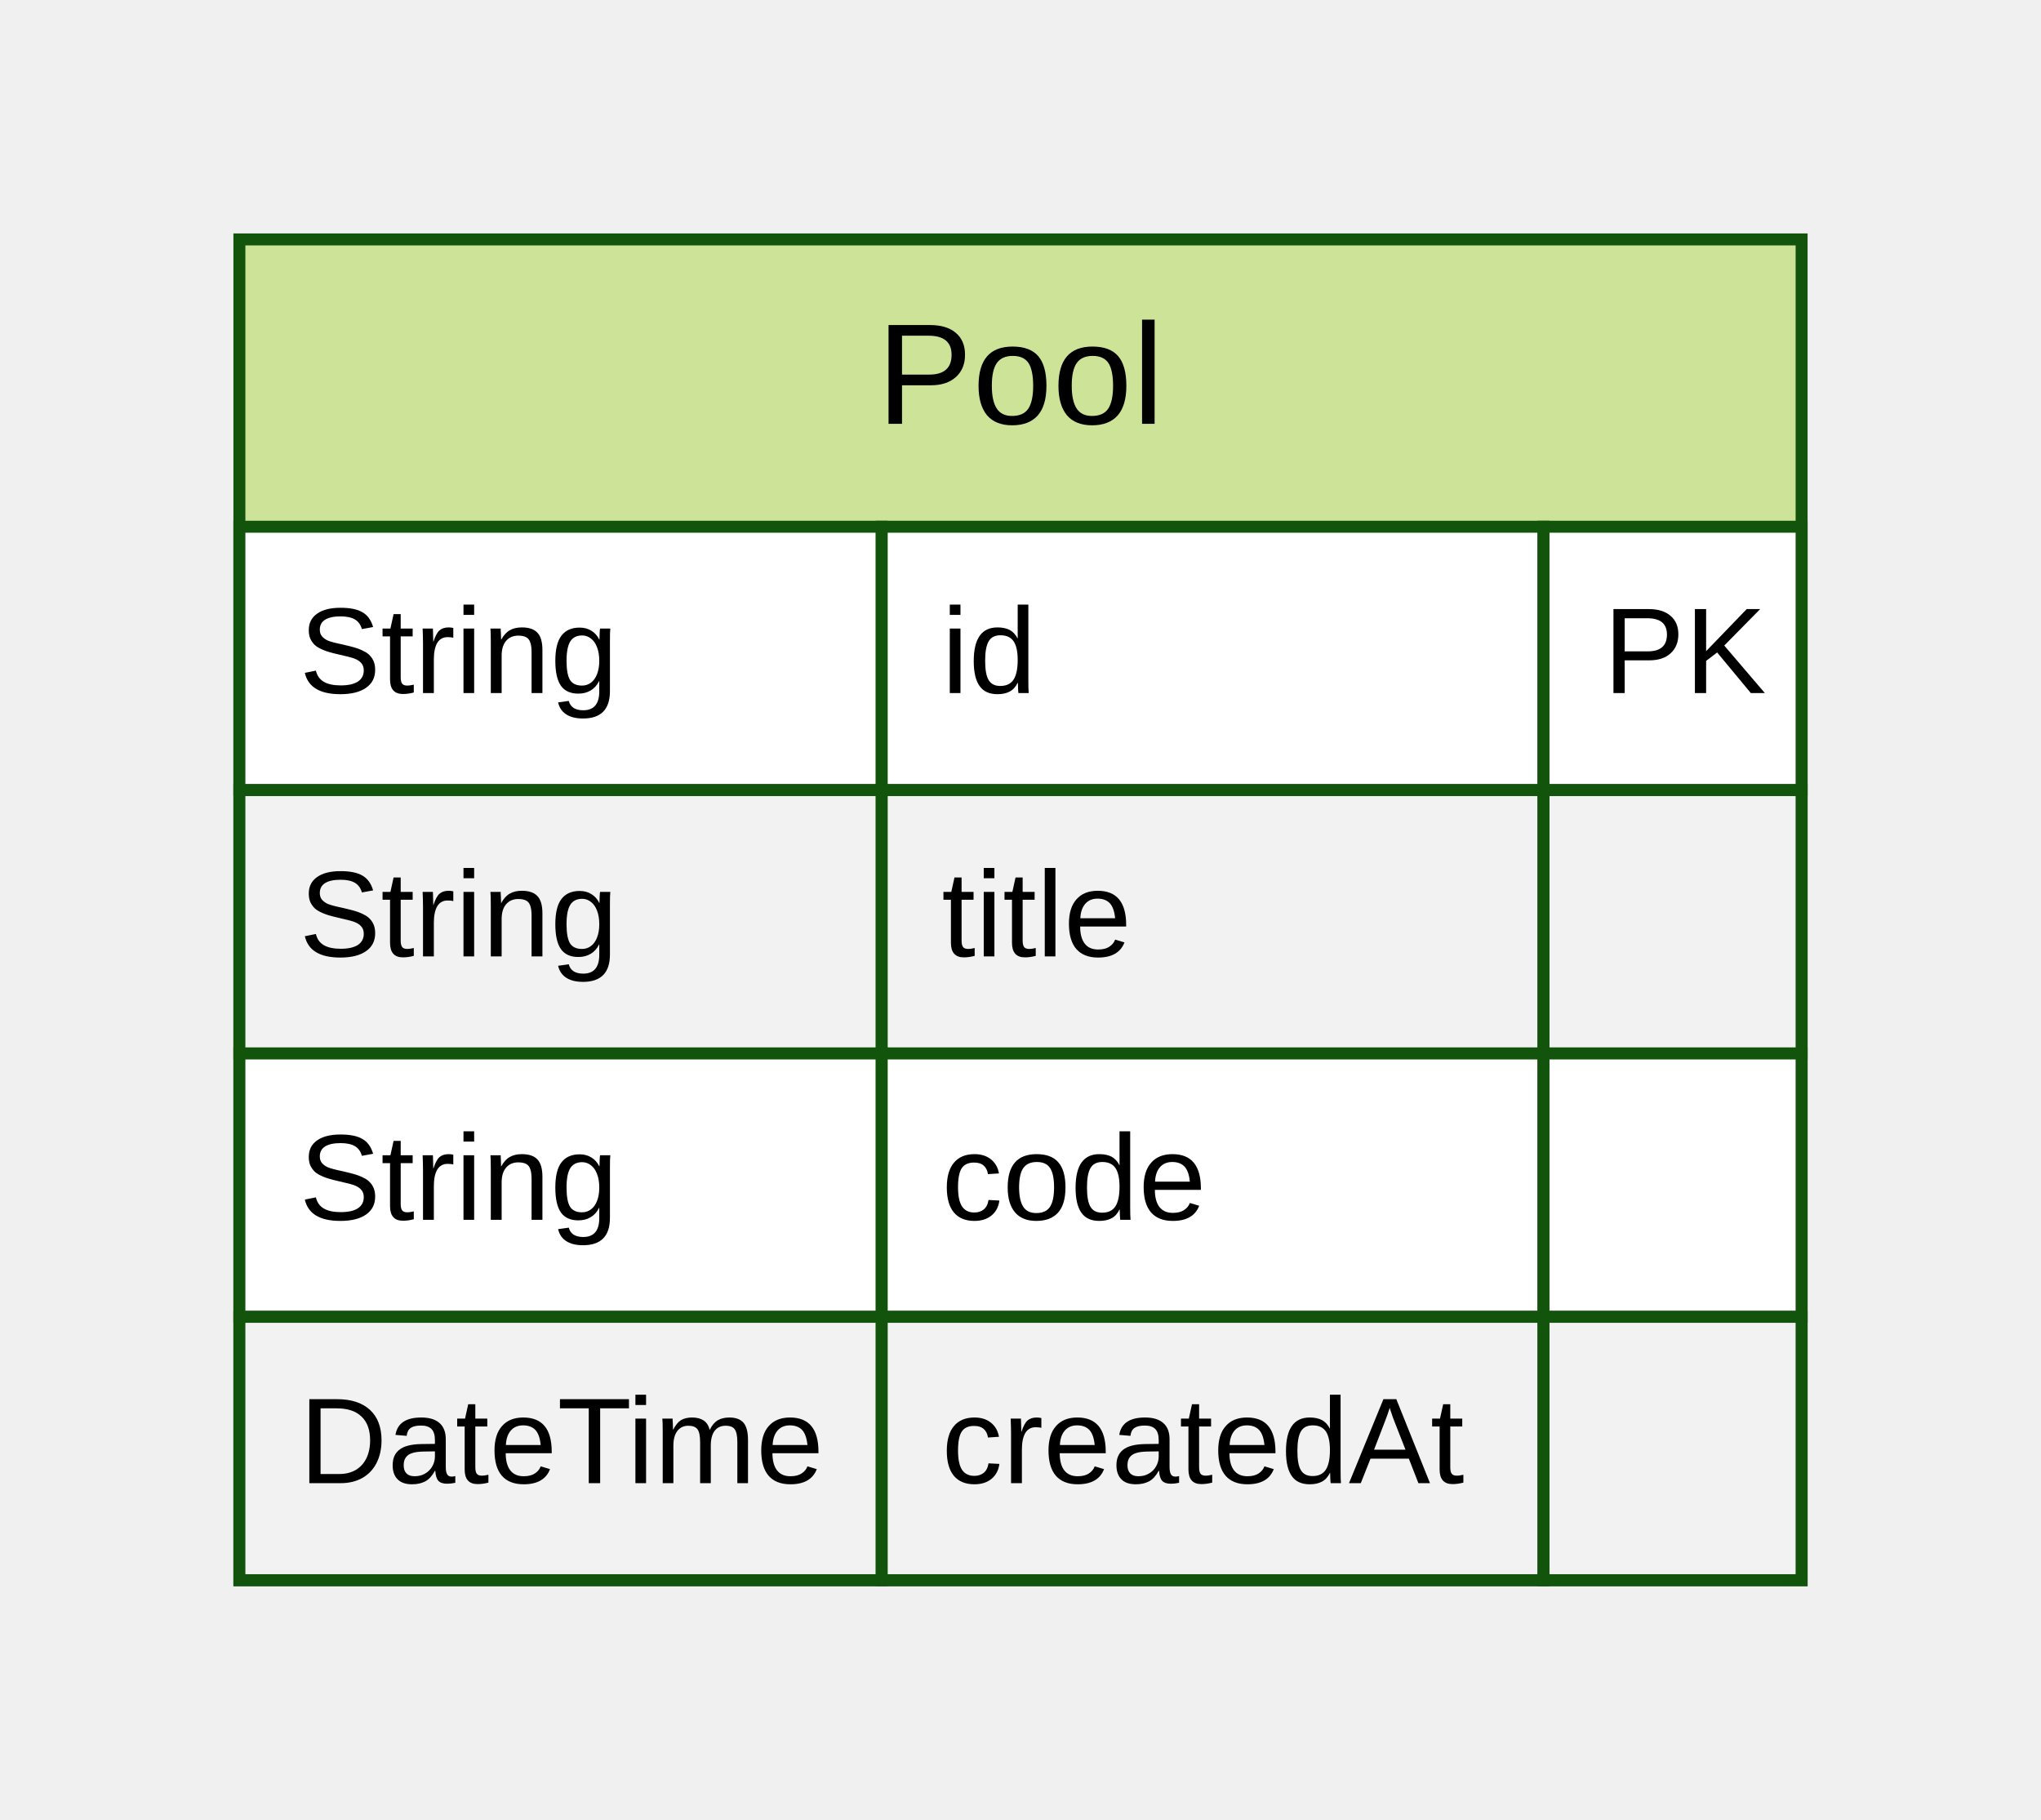
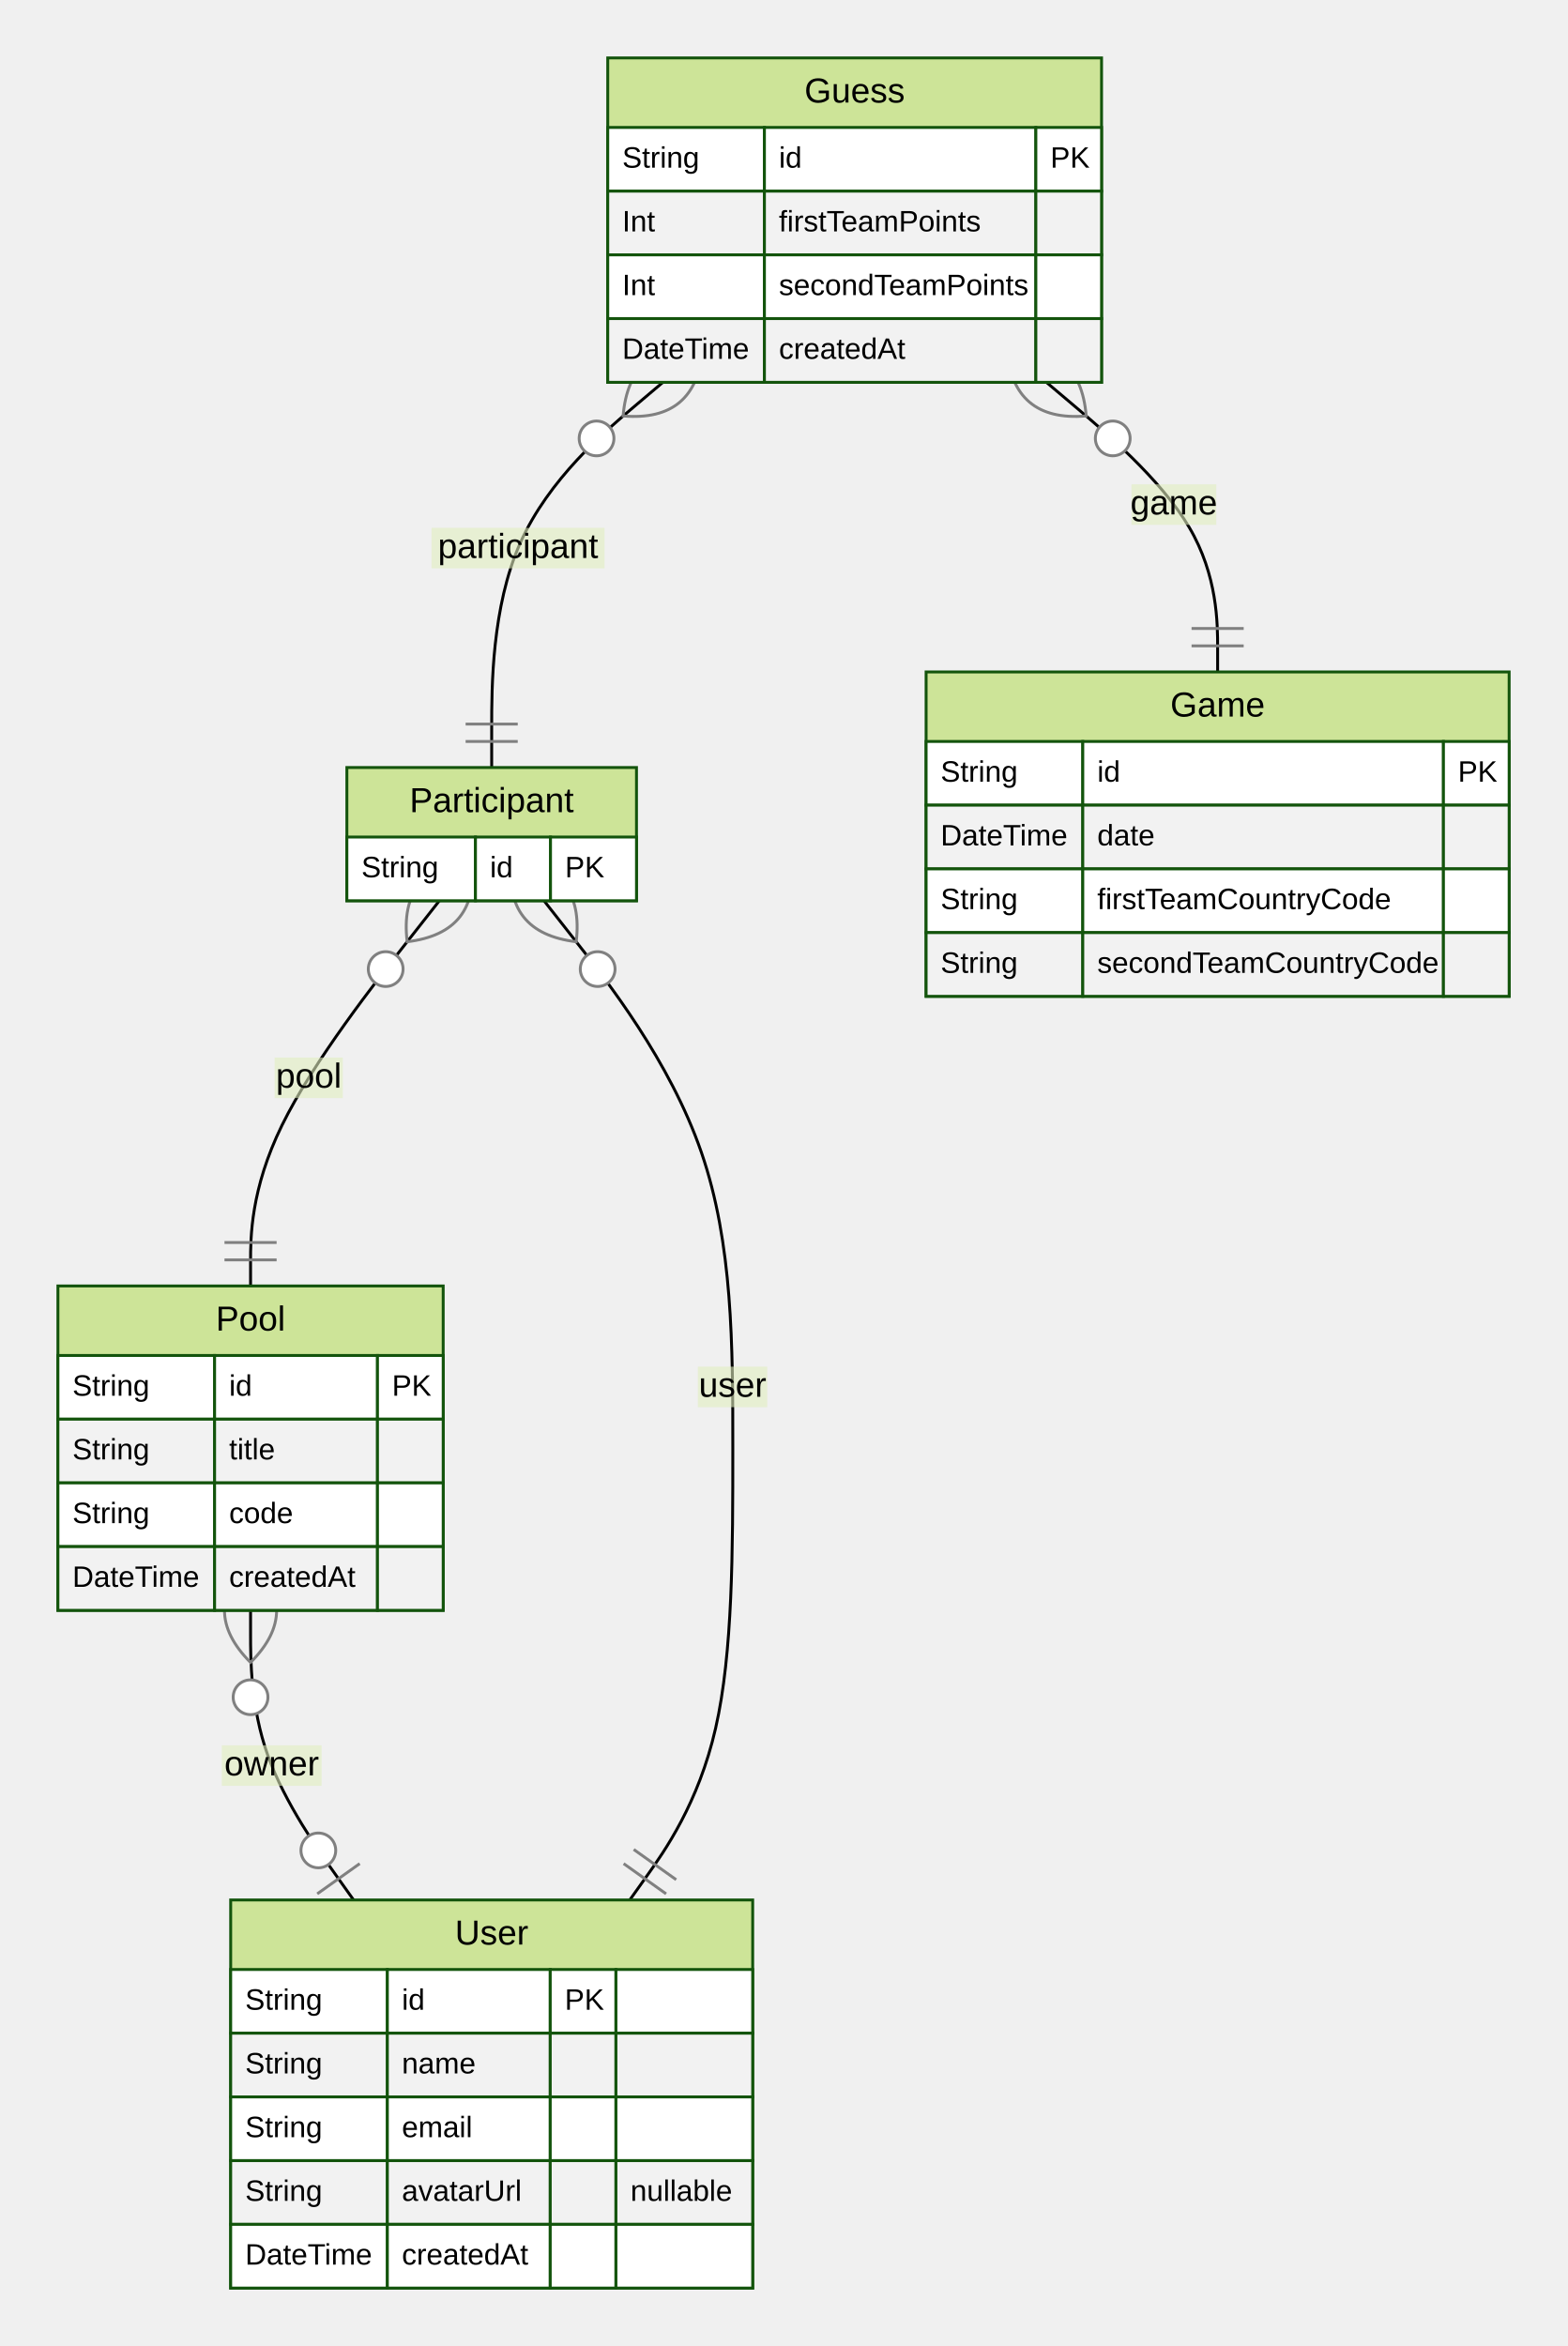
- <svg xmlns="http://www.w3.org/2000/svg" aria-labelledby="chart-title-mermaid-0 chart-desc-mermaid-0" role="img" viewBox="0 0 170.516 152" style="max-width: 170.516px; background-color: white;" width="100%" id="mermaid-0">
+ <svg xmlns="http://www.w3.org/2000/svg" aria-labelledby="chart-title-mermaid-0 chart-desc-mermaid-0" role="img" viewBox="0 0 541.082 810" style="max-width: 541.082px; background-color: white;" width="100%" id="mermaid-0">
  <style>#mermaid-0 {font-family:"trebuchet ms",verdana,arial,sans-serif;font-size:16px;fill:#000000;}#mermaid-0 .error-icon{fill:#552222;}#mermaid-0 .error-text{fill:#552222;stroke:#552222;}#mermaid-0 .edge-thickness-normal{stroke-width:2px;}#mermaid-0 .edge-thickness-thick{stroke-width:3.5px;}#mermaid-0 .edge-pattern-solid{stroke-dasharray:0;}#mermaid-0 .edge-pattern-dashed{stroke-dasharray:3;}#mermaid-0 .edge-pattern-dotted{stroke-dasharray:2;}#mermaid-0 .marker{fill:#000000;stroke:#000000;}#mermaid-0 .marker.cross{stroke:#000000;}#mermaid-0 svg{font-family:"trebuchet ms",verdana,arial,sans-serif;font-size:16px;}#mermaid-0 .entityBox{fill:#cde498;stroke:#13540c;}#mermaid-0 .attributeBoxOdd{fill:#ffffff;stroke:#13540c;}#mermaid-0 .attributeBoxEven{fill:#f2f2f2;stroke:#13540c;}#mermaid-0 .relationshipLabelBox{fill:hsl(78.158, 58.462%, 84.51%);opacity:0.7;background-color:hsl(78.158, 58.462%, 84.51%);}#mermaid-0 .relationshipLabelBox rect{opacity:0.5;}#mermaid-0 .relationshipLine{stroke:#000000;}#mermaid-0 :root{--mermaid-font-family:"trebuchet ms",verdana,arial,sans-serif;}</style>
  <g />
  <defs>
    <marker orient="auto" markerHeight="18" markerWidth="18" refY="9" refX="0" id="ONLY_ONE_START">
      <path d="M9,0 L9,18 M15,0 L15,18" fill="none" stroke="gray" />
    </marker>
  </defs>
  <defs>
    <marker orient="auto" markerHeight="18" markerWidth="18" refY="9" refX="18" id="ONLY_ONE_END">
      <path d="M3,0 L3,18 M9,0 L9,18" fill="none" stroke="gray" />
    </marker>
  </defs>
  <defs>
    <marker orient="auto" markerHeight="18" markerWidth="30" refY="9" refX="0" id="ZERO_OR_ONE_START">
      <circle r="6" cy="9" cx="21" fill="white" stroke="gray" />
      <path d="M9,0 L9,18" fill="none" stroke="gray" />
    </marker>
  </defs>
  <defs>
    <marker orient="auto" markerHeight="18" markerWidth="30" refY="9" refX="30" id="ZERO_OR_ONE_END">
      <circle r="6" cy="9" cx="9" fill="white" stroke="gray" />
      <path d="M21,0 L21,18" fill="none" stroke="gray" />
    </marker>
  </defs>
  <defs>
    <marker orient="auto" markerHeight="36" markerWidth="45" refY="18" refX="18" id="ONE_OR_MORE_START">
      <path d="M0,18 Q 18,0 36,18 Q 18,36 0,18 M42,9 L42,27" fill="none" stroke="gray" />
    </marker>
  </defs>
  <defs>
    <marker orient="auto" markerHeight="36" markerWidth="45" refY="18" refX="27" id="ONE_OR_MORE_END">
      <path d="M3,9 L3,27 M9,18 Q27,0 45,18 Q27,36 9,18" fill="none" stroke="gray" />
    </marker>
  </defs>
  <defs>
    <marker orient="auto" markerHeight="36" markerWidth="57" refY="18" refX="18" id="ZERO_OR_MORE_START">
      <circle r="6" cy="18" cx="48" fill="white" stroke="gray" />
      <path d="M0,18 Q18,0 36,18 Q18,36 0,18" fill="none" stroke="gray" />
    </marker>
  </defs>
  <defs>
    <marker orient="auto" markerHeight="36" markerWidth="57" refY="18" refX="39" id="ZERO_OR_MORE_END">
      <circle r="6" cy="18" cx="9" fill="white" stroke="gray" />
      <path d="M21,18 Q39,0 57,18 Q39,36 21,18" fill="none" stroke="gray" />
    </marker>
  </defs>
-   <g transform="translate(20,20 )" id="Pool">
-     <rect height="112" width="130.516" y="0" x="0" stroke="gray" fill-opacity="100%" fill="honeydew" class="er entityBox" />
-     <text transform="translate(65.25781,12)" style="font-family: &quot;trebuchet ms&quot;, verdana, arial, sans-serif;; font-size: 12px" text-anchor="middle" dominant-baseline="middle" y="0" x="0" id="entity-Pool" class="er entityLabel">Pool</text>
-     <rect height="22" width="53.664" y="24" x="0" stroke="gray" fill-opacity="100%" fill="honeydew" class="er attributeBoxOdd" />
+   <path marker-start="url(#ZERO_OR_MORE_START)" marker-end="url(#ZERO_OR_ONE_END)" fill="none" stroke="gray" d="M86.513,556L86.513,564.333C86.513,572.667,86.513,589.333,92.443,606C98.373,622.667,110.233,639.333,116.163,647.667L122.093,656" class="er relationshipLine" />
+   <path marker-start="url(#ZERO_OR_MORE_START)" marker-end="url(#ONLY_ONE_END)" fill="none" stroke="gray" d="M187.835,311L198.7,324.833C209.565,338.667,231.296,366.333,242.161,397.833C253.026,429.333,253.026,464.667,253.026,500C253.026,535.333,253.026,570.667,247.096,596.667C241.167,622.667,229.307,639.333,223.377,647.667L217.447,656" class="er relationshipLine" />
+   <path marker-start="url(#ZERO_OR_MORE_START)" marker-end="url(#ONLY_ONE_END)" fill="none" stroke="gray" d="M151.705,311L140.839,324.833C129.974,338.667,108.244,366.333,97.378,388.5C86.513,410.667,86.513,427.333,86.513,435.667L86.513,444" class="er relationshipLine" />
+   <path marker-start="url(#ZERO_OR_MORE_START)" marker-end="url(#ONLY_ONE_END)" fill="none" stroke="gray" d="M361.309,132L371.162,140.333C381.015,148.667,400.72,165.333,410.573,182C420.426,198.667,420.426,215.333,420.426,223.667L420.426,232" class="er relationshipLine" />
+   <path marker-start="url(#ZERO_OR_MORE_START)" marker-end="url(#ONLY_ONE_END)" fill="none" stroke="gray" d="M228.887,132L219.034,140.333C209.181,148.667,189.476,165.333,179.623,187.5C169.77,209.667,169.77,237.333,169.77,251.167L169.77,265" class="er relationshipLine" />
+   <g transform="translate(20,444 )" id="Pool">
+     <rect height="112" width="133.026" y="0" x="0" stroke="gray" fill-opacity="100%" fill="honeydew" class="er entityBox" />
+     <text transform="translate(66.51321,12)" style="font-family: &quot;trebuchet ms&quot;, verdana, arial, sans-serif;; font-size: 12px" text-anchor="middle" dominant-baseline="middle" y="0" x="0" id="entity-Pool" class="er entityLabel">Pool</text>
+     <rect height="22" width="54.096" y="24" x="0" stroke="gray" fill-opacity="100%" fill="honeydew" class="er attributeBoxOdd" />
    <text transform="translate(5,35)" style="font-family: &quot;trebuchet ms&quot;, verdana, arial, sans-serif;; font-size: 10.2px" text-anchor="left" dominant-baseline="middle" y="0" x="0" id="entity-Pool-attr-1-type" class="er entityLabel">String</text>
-     <rect height="22" width="55.289" y="24" x="53.664" stroke="gray" fill-opacity="100%" fill="honeydew" class="er attributeBoxOdd" />
-     <text transform="translate(58.66406,35)" style="font-family: &quot;trebuchet ms&quot;, verdana, arial, sans-serif;; font-size: 10.2px" text-anchor="left" dominant-baseline="middle" y="0" x="0" id="entity-Pool-attr-1-name" class="er entityLabel">id</text>
-     <rect height="22" width="21.562" y="24" x="108.953" stroke="gray" fill-opacity="100%" fill="honeydew" class="er attributeBoxOdd" />
-     <text transform="translate(113.9531,35)" style="font-family: &quot;trebuchet ms&quot;, verdana, arial, sans-serif;; font-size: 10.2px" text-anchor="left" dominant-baseline="middle" y="0" x="0" id="entity-Pool-attr-1-key" class="er entityLabel">PK</text>
-     <rect height="22" width="53.664" y="46" x="0" stroke="gray" fill-opacity="100%" fill="honeydew" class="er attributeBoxEven" />
+     <rect height="22" width="56.243" y="24" x="54.096" stroke="gray" fill-opacity="100%" fill="honeydew" class="er attributeBoxOdd" />
+     <text transform="translate(59.09555,35)" style="font-family: &quot;trebuchet ms&quot;, verdana, arial, sans-serif;; font-size: 10.2px" text-anchor="left" dominant-baseline="middle" y="0" x="0" id="entity-Pool-attr-1-name" class="er entityLabel">id</text>
+     <rect height="22" width="22.688" y="24" x="110.339" stroke="gray" fill-opacity="100%" fill="honeydew" class="er attributeBoxOdd" />
+     <text transform="translate(115.3387,35)" style="font-family: &quot;trebuchet ms&quot;, verdana, arial, sans-serif;; font-size: 10.2px" text-anchor="left" dominant-baseline="middle" y="0" x="0" id="entity-Pool-attr-1-key" class="er entityLabel">PK</text>
+     <rect height="22" width="54.096" y="46" x="0" stroke="gray" fill-opacity="100%" fill="honeydew" class="er attributeBoxEven" />
    <text transform="translate(5,57)" style="font-family: &quot;trebuchet ms&quot;, verdana, arial, sans-serif;; font-size: 10.2px" text-anchor="left" dominant-baseline="middle" y="0" x="0" id="entity-Pool-attr-2-type" class="er entityLabel">String</text>
-     <rect height="22" width="55.289" y="46" x="53.664" stroke="gray" fill-opacity="100%" fill="honeydew" class="er attributeBoxEven" />
-     <text transform="translate(58.66406,57)" style="font-family: &quot;trebuchet ms&quot;, verdana, arial, sans-serif;; font-size: 10.2px" text-anchor="left" dominant-baseline="middle" y="0" x="0" id="entity-Pool-attr-2-name" class="er entityLabel">title</text>
-     <rect height="22" width="21.562" y="46" x="108.953" stroke="gray" fill-opacity="100%" fill="honeydew" class="er attributeBoxEven" />
-     <text transform="translate(113.9531,57)" style="font-family: &quot;trebuchet ms&quot;, verdana, arial, sans-serif;; font-size: 10.2px" text-anchor="left" dominant-baseline="middle" y="0" x="0" id="entity-Pool-attr-2-key" class="er entityLabel" />
-     <rect height="22" width="53.664" y="68" x="0" stroke="gray" fill-opacity="100%" fill="honeydew" class="er attributeBoxOdd" />
+     <rect height="22" width="56.243" y="46" x="54.096" stroke="gray" fill-opacity="100%" fill="honeydew" class="er attributeBoxEven" />
+     <text transform="translate(59.09555,57)" style="font-family: &quot;trebuchet ms&quot;, verdana, arial, sans-serif;; font-size: 10.2px" text-anchor="left" dominant-baseline="middle" y="0" x="0" id="entity-Pool-attr-2-name" class="er entityLabel">title</text>
+     <rect height="22" width="22.688" y="46" x="110.339" stroke="gray" fill-opacity="100%" fill="honeydew" class="er attributeBoxEven" />
+     <text transform="translate(115.3387,57)" style="font-family: &quot;trebuchet ms&quot;, verdana, arial, sans-serif;; font-size: 10.2px" text-anchor="left" dominant-baseline="middle" y="0" x="0" id="entity-Pool-attr-2-key" class="er entityLabel" />
+     <rect height="22" width="54.096" y="68" x="0" stroke="gray" fill-opacity="100%" fill="honeydew" class="er attributeBoxOdd" />
    <text transform="translate(5,79)" style="font-family: &quot;trebuchet ms&quot;, verdana, arial, sans-serif;; font-size: 10.2px" text-anchor="left" dominant-baseline="middle" y="0" x="0" id="entity-Pool-attr-3-type" class="er entityLabel">String</text>
-     <rect height="22" width="55.289" y="68" x="53.664" stroke="gray" fill-opacity="100%" fill="honeydew" class="er attributeBoxOdd" />
-     <text transform="translate(58.66406,79)" style="font-family: &quot;trebuchet ms&quot;, verdana, arial, sans-serif;; font-size: 10.2px" text-anchor="left" dominant-baseline="middle" y="0" x="0" id="entity-Pool-attr-3-name" class="er entityLabel">code</text>
-     <rect height="22" width="21.562" y="68" x="108.953" stroke="gray" fill-opacity="100%" fill="honeydew" class="er attributeBoxOdd" />
-     <text transform="translate(113.9531,79)" style="font-family: &quot;trebuchet ms&quot;, verdana, arial, sans-serif;; font-size: 10.2px" text-anchor="left" dominant-baseline="middle" y="0" x="0" id="entity-Pool-attr-3-key" class="er entityLabel" />
-     <rect height="22" width="53.664" y="90" x="0" stroke="gray" fill-opacity="100%" fill="honeydew" class="er attributeBoxEven" />
+     <rect height="22" width="56.243" y="68" x="54.096" stroke="gray" fill-opacity="100%" fill="honeydew" class="er attributeBoxOdd" />
+     <text transform="translate(59.09555,79)" style="font-family: &quot;trebuchet ms&quot;, verdana, arial, sans-serif;; font-size: 10.2px" text-anchor="left" dominant-baseline="middle" y="0" x="0" id="entity-Pool-attr-3-name" class="er entityLabel">code</text>
+     <rect height="22" width="22.688" y="68" x="110.339" stroke="gray" fill-opacity="100%" fill="honeydew" class="er attributeBoxOdd" />
+     <text transform="translate(115.3387,79)" style="font-family: &quot;trebuchet ms&quot;, verdana, arial, sans-serif;; font-size: 10.2px" text-anchor="left" dominant-baseline="middle" y="0" x="0" id="entity-Pool-attr-3-key" class="er entityLabel" />
+     <rect height="22" width="54.096" y="90" x="0" stroke="gray" fill-opacity="100%" fill="honeydew" class="er attributeBoxEven" />
    <text transform="translate(5,101)" style="font-family: &quot;trebuchet ms&quot;, verdana, arial, sans-serif;; font-size: 10.2px" text-anchor="left" dominant-baseline="middle" y="0" x="0" id="entity-Pool-attr-4-type" class="er entityLabel">DateTime</text>
-     <rect height="22" width="55.289" y="90" x="53.664" stroke="gray" fill-opacity="100%" fill="honeydew" class="er attributeBoxEven" />
-     <text transform="translate(58.66406,101)" style="font-family: &quot;trebuchet ms&quot;, verdana, arial, sans-serif;; font-size: 10.2px" text-anchor="left" dominant-baseline="middle" y="0" x="0" id="entity-Pool-attr-4-name" class="er entityLabel">createdAt</text>
-     <rect height="22" width="21.562" y="90" x="108.953" stroke="gray" fill-opacity="100%" fill="honeydew" class="er attributeBoxEven" />
-     <text transform="translate(113.9531,101)" style="font-family: &quot;trebuchet ms&quot;, verdana, arial, sans-serif;; font-size: 10.2px" text-anchor="left" dominant-baseline="middle" y="0" x="0" id="entity-Pool-attr-4-key" class="er entityLabel" />
-   </g>
+     <rect height="22" width="56.243" y="90" x="54.096" stroke="gray" fill-opacity="100%" fill="honeydew" class="er attributeBoxEven" />
+     <text transform="translate(59.09555,101)" style="font-family: &quot;trebuchet ms&quot;, verdana, arial, sans-serif;; font-size: 10.2px" text-anchor="left" dominant-baseline="middle" y="0" x="0" id="entity-Pool-attr-4-name" class="er entityLabel">createdAt</text>
+     <rect height="22" width="22.688" y="90" x="110.339" stroke="gray" fill-opacity="100%" fill="honeydew" class="er attributeBoxEven" />
+     <text transform="translate(115.3387,101)" style="font-family: &quot;trebuchet ms&quot;, verdana, arial, sans-serif;; font-size: 10.2px" text-anchor="left" dominant-baseline="middle" y="0" x="0" id="entity-Pool-attr-4-key" class="er entityLabel" />
+   </g>
+   <g transform="translate(119.7698,265 )" id="Participant">
+     <rect height="46" width="100" y="0" x="0" stroke="gray" fill-opacity="100%" fill="honeydew" class="er entityBox" />
+     <text transform="translate(50,12)" style="font-family: &quot;trebuchet ms&quot;, verdana, arial, sans-serif;; font-size: 12px" text-anchor="middle" dominant-baseline="middle" y="0" x="0" id="entity-Participant" class="er entityLabel">Participant</text>
+     <rect height="22" width="44.399" y="24" x="0" stroke="gray" fill-opacity="100%" fill="honeydew" class="er attributeBoxOdd" />
+     <text transform="translate(5,35)" style="font-family: &quot;trebuchet ms&quot;, verdana, arial, sans-serif;; font-size: 10.2px" text-anchor="left" dominant-baseline="middle" y="0" x="0" id="entity-Participant-attr-1-type" class="er entityLabel">String</text>
+     <rect height="22" width="25.911" y="24" x="44.399" stroke="gray" fill-opacity="100%" fill="honeydew" class="er attributeBoxOdd" />
+     <text transform="translate(49.39862,35)" style="font-family: &quot;trebuchet ms&quot;, verdana, arial, sans-serif;; font-size: 10.2px" text-anchor="left" dominant-baseline="middle" y="0" x="0" id="entity-Participant-attr-1-name" class="er entityLabel">id</text>
+     <rect height="22" width="29.69" y="24" x="70.31" stroke="gray" fill-opacity="100%" fill="honeydew" class="er attributeBoxOdd" />
+     <text transform="translate(75.30976,35)" style="font-family: &quot;trebuchet ms&quot;, verdana, arial, sans-serif;; font-size: 10.2px" text-anchor="left" dominant-baseline="middle" y="0" x="0" id="entity-Participant-attr-1-key" class="er entityLabel">PK</text>
+   </g>
+   <g transform="translate(79.65034,656 )" id="User">
+     <rect height="134" width="180.239" y="0" x="0" stroke="gray" fill-opacity="100%" fill="honeydew" class="er entityBox" />
+     <text transform="translate(90.11948,12)" style="font-family: &quot;trebuchet ms&quot;, verdana, arial, sans-serif;; font-size: 12px" text-anchor="middle" dominant-baseline="middle" y="0" x="0" id="entity-User" class="er entityLabel">User</text>
+     <rect height="22" width="54.096" y="24" x="0" stroke="gray" fill-opacity="100%" fill="honeydew" class="er attributeBoxOdd" />
+     <text transform="translate(5,35)" style="font-family: &quot;trebuchet ms&quot;, verdana, arial, sans-serif;; font-size: 10.2px" text-anchor="left" dominant-baseline="middle" y="0" x="0" id="entity-User-attr-1-type" class="er entityLabel">String</text>
+     <rect height="22" width="56.243" y="24" x="54.096" stroke="gray" fill-opacity="100%" fill="honeydew" class="er attributeBoxOdd" />
+     <text transform="translate(59.09555,35)" style="font-family: &quot;trebuchet ms&quot;, verdana, arial, sans-serif;; font-size: 10.2px" text-anchor="left" dominant-baseline="middle" y="0" x="0" id="entity-User-attr-1-name" class="er entityLabel">id</text>
+     <rect height="22" width="22.688" y="24" x="110.339" stroke="gray" fill-opacity="100%" fill="honeydew" class="er attributeBoxOdd" />
+     <text transform="translate(115.3387,35)" style="font-family: &quot;trebuchet ms&quot;, verdana, arial, sans-serif;; font-size: 10.2px" text-anchor="left" dominant-baseline="middle" y="0" x="0" id="entity-User-attr-1-key" class="er entityLabel">PK</text>
+     <rect height="22" width="47.213" y="24" x="133.026" stroke="gray" fill-opacity="100%" fill="honeydew" class="er attributeBoxOdd" />
+     <text transform="translate(138.0264,35)" style="font-family: &quot;trebuchet ms&quot;, verdana, arial, sans-serif;; font-size: 10.2px" text-anchor="left" dominant-baseline="middle" y="0" x="0" id="entity-User-attr-1-comment" class="er entityLabel" />
+     <rect height="22" width="54.096" y="46" x="0" stroke="gray" fill-opacity="100%" fill="honeydew" class="er attributeBoxEven" />
+     <text transform="translate(5,57)" style="font-family: &quot;trebuchet ms&quot;, verdana, arial, sans-serif;; font-size: 10.2px" text-anchor="left" dominant-baseline="middle" y="0" x="0" id="entity-User-attr-2-type" class="er entityLabel">String</text>
+     <rect height="22" width="56.243" y="46" x="54.096" stroke="gray" fill-opacity="100%" fill="honeydew" class="er attributeBoxEven" />
+     <text transform="translate(59.09555,57)" style="font-family: &quot;trebuchet ms&quot;, verdana, arial, sans-serif;; font-size: 10.2px" text-anchor="left" dominant-baseline="middle" y="0" x="0" id="entity-User-attr-2-name" class="er entityLabel">name</text>
+     <rect height="22" width="22.688" y="46" x="110.339" stroke="gray" fill-opacity="100%" fill="honeydew" class="er attributeBoxEven" />
+     <text transform="translate(115.3387,57)" style="font-family: &quot;trebuchet ms&quot;, verdana, arial, sans-serif;; font-size: 10.2px" text-anchor="left" dominant-baseline="middle" y="0" x="0" id="entity-User-attr-2-key" class="er entityLabel" />
+     <rect height="22" width="47.213" y="46" x="133.026" stroke="gray" fill-opacity="100%" fill="honeydew" class="er attributeBoxEven" />
+     <text transform="translate(138.0264,57)" style="font-family: &quot;trebuchet ms&quot;, verdana, arial, sans-serif;; font-size: 10.2px" text-anchor="left" dominant-baseline="middle" y="0" x="0" id="entity-User-attr-2-comment" class="er entityLabel" />
+     <rect height="22" width="54.096" y="68" x="0" stroke="gray" fill-opacity="100%" fill="honeydew" class="er attributeBoxOdd" />
+     <text transform="translate(5,79)" style="font-family: &quot;trebuchet ms&quot;, verdana, arial, sans-serif;; font-size: 10.2px" text-anchor="left" dominant-baseline="middle" y="0" x="0" id="entity-User-attr-3-type" class="er entityLabel">String</text>
+     <rect height="22" width="56.243" y="68" x="54.096" stroke="gray" fill-opacity="100%" fill="honeydew" class="er attributeBoxOdd" />
+     <text transform="translate(59.09555,79)" style="font-family: &quot;trebuchet ms&quot;, verdana, arial, sans-serif;; font-size: 10.2px" text-anchor="left" dominant-baseline="middle" y="0" x="0" id="entity-User-attr-3-name" class="er entityLabel">email</text>
+     <rect height="22" width="22.688" y="68" x="110.339" stroke="gray" fill-opacity="100%" fill="honeydew" class="er attributeBoxOdd" />
+     <text transform="translate(115.3387,79)" style="font-family: &quot;trebuchet ms&quot;, verdana, arial, sans-serif;; font-size: 10.2px" text-anchor="left" dominant-baseline="middle" y="0" x="0" id="entity-User-attr-3-key" class="er entityLabel" />
+     <rect height="22" width="47.213" y="68" x="133.026" stroke="gray" fill-opacity="100%" fill="honeydew" class="er attributeBoxOdd" />
+     <text transform="translate(138.0264,79)" style="font-family: &quot;trebuchet ms&quot;, verdana, arial, sans-serif;; font-size: 10.2px" text-anchor="left" dominant-baseline="middle" y="0" x="0" id="entity-User-attr-3-comment" class="er entityLabel" />
+     <rect height="22" width="54.096" y="90" x="0" stroke="gray" fill-opacity="100%" fill="honeydew" class="er attributeBoxEven" />
+     <text transform="translate(5,101)" style="font-family: &quot;trebuchet ms&quot;, verdana, arial, sans-serif;; font-size: 10.2px" text-anchor="left" dominant-baseline="middle" y="0" x="0" id="entity-User-attr-4-type" class="er entityLabel">String</text>
+     <rect height="22" width="56.243" y="90" x="54.096" stroke="gray" fill-opacity="100%" fill="honeydew" class="er attributeBoxEven" />
+     <text transform="translate(59.09555,101)" style="font-family: &quot;trebuchet ms&quot;, verdana, arial, sans-serif;; font-size: 10.2px" text-anchor="left" dominant-baseline="middle" y="0" x="0" id="entity-User-attr-4-name" class="er entityLabel">avatarUrl</text>
+     <rect height="22" width="22.688" y="90" x="110.339" stroke="gray" fill-opacity="100%" fill="honeydew" class="er attributeBoxEven" />
+     <text transform="translate(115.3387,101)" style="font-family: &quot;trebuchet ms&quot;, verdana, arial, sans-serif;; font-size: 10.2px" text-anchor="left" dominant-baseline="middle" y="0" x="0" id="entity-User-attr-4-key" class="er entityLabel" />
+     <rect height="22" width="47.213" y="90" x="133.026" stroke="gray" fill-opacity="100%" fill="honeydew" class="er attributeBoxEven" />
+     <text transform="translate(138.0264,101)" style="font-family: &quot;trebuchet ms&quot;, verdana, arial, sans-serif;; font-size: 10.2px" text-anchor="left" dominant-baseline="middle" y="0" x="0" id="entity-User-attr-4-comment" class="er entityLabel">nullable</text>
+     <rect height="22" width="54.096" y="112" x="0" stroke="gray" fill-opacity="100%" fill="honeydew" class="er attributeBoxOdd" />
+     <text transform="translate(5,123)" style="font-family: &quot;trebuchet ms&quot;, verdana, arial, sans-serif;; font-size: 10.2px" text-anchor="left" dominant-baseline="middle" y="0" x="0" id="entity-User-attr-5-type" class="er entityLabel">DateTime</text>
+     <rect height="22" width="56.243" y="112" x="54.096" stroke="gray" fill-opacity="100%" fill="honeydew" class="er attributeBoxOdd" />
+     <text transform="translate(59.09555,123)" style="font-family: &quot;trebuchet ms&quot;, verdana, arial, sans-serif;; font-size: 10.2px" text-anchor="left" dominant-baseline="middle" y="0" x="0" id="entity-User-attr-5-name" class="er entityLabel">createdAt</text>
+     <rect height="22" width="22.688" y="112" x="110.339" stroke="gray" fill-opacity="100%" fill="honeydew" class="er attributeBoxOdd" />
+     <text transform="translate(115.3387,123)" style="font-family: &quot;trebuchet ms&quot;, verdana, arial, sans-serif;; font-size: 10.2px" text-anchor="left" dominant-baseline="middle" y="0" x="0" id="entity-User-attr-5-key" class="er entityLabel" />
+     <rect height="22" width="47.213" y="112" x="133.026" stroke="gray" fill-opacity="100%" fill="honeydew" class="er attributeBoxOdd" />
+     <text transform="translate(138.0264,123)" style="font-family: &quot;trebuchet ms&quot;, verdana, arial, sans-serif;; font-size: 10.2px" text-anchor="left" dominant-baseline="middle" y="0" x="0" id="entity-User-attr-5-comment" class="er entityLabel" />
+   </g>
+   <g transform="translate(319.7698,232 )" id="Game">
+     <rect height="112" width="201.312" y="0" x="0" stroke="gray" fill-opacity="100%" fill="honeydew" class="er entityBox" />
+     <text transform="translate(100.6562,12)" style="font-family: &quot;trebuchet ms&quot;, verdana, arial, sans-serif;; font-size: 12px" text-anchor="middle" dominant-baseline="middle" y="0" x="0" id="entity-Game" class="er entityLabel">Game</text>
+     <rect height="22" width="54.096" y="24" x="0" stroke="gray" fill-opacity="100%" fill="honeydew" class="er attributeBoxOdd" />
+     <text transform="translate(5,35)" style="font-family: &quot;trebuchet ms&quot;, verdana, arial, sans-serif;; font-size: 10.2px" text-anchor="left" dominant-baseline="middle" y="0" x="0" id="entity-Game-attr-1-type" class="er entityLabel">String</text>
+     <rect height="22" width="124.529" y="24" x="54.096" stroke="gray" fill-opacity="100%" fill="honeydew" class="er attributeBoxOdd" />
+     <text transform="translate(59.09555,35)" style="font-family: &quot;trebuchet ms&quot;, verdana, arial, sans-serif;; font-size: 10.2px" text-anchor="left" dominant-baseline="middle" y="0" x="0" id="entity-Game-attr-1-name" class="er entityLabel">id</text>
+     <rect height="22" width="22.688" y="24" x="178.625" stroke="gray" fill-opacity="100%" fill="honeydew" class="er attributeBoxOdd" />
+     <text transform="translate(183.6248,35)" style="font-family: &quot;trebuchet ms&quot;, verdana, arial, sans-serif;; font-size: 10.2px" text-anchor="left" dominant-baseline="middle" y="0" x="0" id="entity-Game-attr-1-key" class="er entityLabel">PK</text>
+     <rect height="22" width="54.096" y="46" x="0" stroke="gray" fill-opacity="100%" fill="honeydew" class="er attributeBoxEven" />
+     <text transform="translate(5,57)" style="font-family: &quot;trebuchet ms&quot;, verdana, arial, sans-serif;; font-size: 10.2px" text-anchor="left" dominant-baseline="middle" y="0" x="0" id="entity-Game-attr-2-type" class="er entityLabel">DateTime</text>
+     <rect height="22" width="124.529" y="46" x="54.096" stroke="gray" fill-opacity="100%" fill="honeydew" class="er attributeBoxEven" />
+     <text transform="translate(59.09555,57)" style="font-family: &quot;trebuchet ms&quot;, verdana, arial, sans-serif;; font-size: 10.2px" text-anchor="left" dominant-baseline="middle" y="0" x="0" id="entity-Game-attr-2-name" class="er entityLabel">date</text>
+     <rect height="22" width="22.688" y="46" x="178.625" stroke="gray" fill-opacity="100%" fill="honeydew" class="er attributeBoxEven" />
+     <text transform="translate(183.6248,57)" style="font-family: &quot;trebuchet ms&quot;, verdana, arial, sans-serif;; font-size: 10.2px" text-anchor="left" dominant-baseline="middle" y="0" x="0" id="entity-Game-attr-2-key" class="er entityLabel" />
+     <rect height="22" width="54.096" y="68" x="0" stroke="gray" fill-opacity="100%" fill="honeydew" class="er attributeBoxOdd" />
+     <text transform="translate(5,79)" style="font-family: &quot;trebuchet ms&quot;, verdana, arial, sans-serif;; font-size: 10.2px" text-anchor="left" dominant-baseline="middle" y="0" x="0" id="entity-Game-attr-3-type" class="er entityLabel">String</text>
+     <rect height="22" width="124.529" y="68" x="54.096" stroke="gray" fill-opacity="100%" fill="honeydew" class="er attributeBoxOdd" />
+     <text transform="translate(59.09555,79)" style="font-family: &quot;trebuchet ms&quot;, verdana, arial, sans-serif;; font-size: 10.2px" text-anchor="left" dominant-baseline="middle" y="0" x="0" id="entity-Game-attr-3-name" class="er entityLabel">firstTeamCountryCode</text>
+     <rect height="22" width="22.688" y="68" x="178.625" stroke="gray" fill-opacity="100%" fill="honeydew" class="er attributeBoxOdd" />
+     <text transform="translate(183.6248,79)" style="font-family: &quot;trebuchet ms&quot;, verdana, arial, sans-serif;; font-size: 10.2px" text-anchor="left" dominant-baseline="middle" y="0" x="0" id="entity-Game-attr-3-key" class="er entityLabel" />
+     <rect height="22" width="54.096" y="90" x="0" stroke="gray" fill-opacity="100%" fill="honeydew" class="er attributeBoxEven" />
+     <text transform="translate(5,101)" style="font-family: &quot;trebuchet ms&quot;, verdana, arial, sans-serif;; font-size: 10.2px" text-anchor="left" dominant-baseline="middle" y="0" x="0" id="entity-Game-attr-4-type" class="er entityLabel">String</text>
+     <rect height="22" width="124.529" y="90" x="54.096" stroke="gray" fill-opacity="100%" fill="honeydew" class="er attributeBoxEven" />
+     <text transform="translate(59.09555,101)" style="font-family: &quot;trebuchet ms&quot;, verdana, arial, sans-serif;; font-size: 10.2px" text-anchor="left" dominant-baseline="middle" y="0" x="0" id="entity-Game-attr-4-name" class="er entityLabel">secondTeamCountryCode</text>
+     <rect height="22" width="22.688" y="90" x="178.625" stroke="gray" fill-opacity="100%" fill="honeydew" class="er attributeBoxEven" />
+     <text transform="translate(183.6248,101)" style="font-family: &quot;trebuchet ms&quot;, verdana, arial, sans-serif;; font-size: 10.2px" text-anchor="left" dominant-baseline="middle" y="0" x="0" id="entity-Game-attr-4-key" class="er entityLabel" />
+   </g>
+   <g transform="translate(209.8457,20 )" id="Guess">
+     <rect height="112" width="170.504" y="0" x="0" stroke="gray" fill-opacity="100%" fill="honeydew" class="er entityBox" />
+     <text transform="translate(85.2522,12)" style="font-family: &quot;trebuchet ms&quot;, verdana, arial, sans-serif;; font-size: 12px" text-anchor="middle" dominant-baseline="middle" y="0" x="0" id="entity-Guess" class="er entityLabel">Guess</text>
+     <rect height="22" width="54.096" y="24" x="0" stroke="gray" fill-opacity="100%" fill="honeydew" class="er attributeBoxOdd" />
+     <text transform="translate(5,35)" style="font-family: &quot;trebuchet ms&quot;, verdana, arial, sans-serif;; font-size: 10.2px" text-anchor="left" dominant-baseline="middle" y="0" x="0" id="entity-Guess-attr-1-type" class="er entityLabel">String</text>
+     <rect height="22" width="93.721" y="24" x="54.096" stroke="gray" fill-opacity="100%" fill="honeydew" class="er attributeBoxOdd" />
+     <text transform="translate(59.09555,35)" style="font-family: &quot;trebuchet ms&quot;, verdana, arial, sans-serif;; font-size: 10.2px" text-anchor="left" dominant-baseline="middle" y="0" x="0" id="entity-Guess-attr-1-name" class="er entityLabel">id</text>
+     <rect height="22" width="22.688" y="24" x="147.817" stroke="gray" fill-opacity="100%" fill="honeydew" class="er attributeBoxOdd" />
+     <text transform="translate(152.8167,35)" style="font-family: &quot;trebuchet ms&quot;, verdana, arial, sans-serif;; font-size: 10.2px" text-anchor="left" dominant-baseline="middle" y="0" x="0" id="entity-Guess-attr-1-key" class="er entityLabel">PK</text>
+     <rect height="22" width="54.096" y="46" x="0" stroke="gray" fill-opacity="100%" fill="honeydew" class="er attributeBoxEven" />
+     <text transform="translate(5,57)" style="font-family: &quot;trebuchet ms&quot;, verdana, arial, sans-serif;; font-size: 10.2px" text-anchor="left" dominant-baseline="middle" y="0" x="0" id="entity-Guess-attr-2-type" class="er entityLabel">Int</text>
+     <rect height="22" width="93.721" y="46" x="54.096" stroke="gray" fill-opacity="100%" fill="honeydew" class="er attributeBoxEven" />
+     <text transform="translate(59.09555,57)" style="font-family: &quot;trebuchet ms&quot;, verdana, arial, sans-serif;; font-size: 10.2px" text-anchor="left" dominant-baseline="middle" y="0" x="0" id="entity-Guess-attr-2-name" class="er entityLabel">firstTeamPoints</text>
+     <rect height="22" width="22.688" y="46" x="147.817" stroke="gray" fill-opacity="100%" fill="honeydew" class="er attributeBoxEven" />
+     <text transform="translate(152.8167,57)" style="font-family: &quot;trebuchet ms&quot;, verdana, arial, sans-serif;; font-size: 10.2px" text-anchor="left" dominant-baseline="middle" y="0" x="0" id="entity-Guess-attr-2-key" class="er entityLabel" />
+     <rect height="22" width="54.096" y="68" x="0" stroke="gray" fill-opacity="100%" fill="honeydew" class="er attributeBoxOdd" />
+     <text transform="translate(5,79)" style="font-family: &quot;trebuchet ms&quot;, verdana, arial, sans-serif;; font-size: 10.2px" text-anchor="left" dominant-baseline="middle" y="0" x="0" id="entity-Guess-attr-3-type" class="er entityLabel">Int</text>
+     <rect height="22" width="93.721" y="68" x="54.096" stroke="gray" fill-opacity="100%" fill="honeydew" class="er attributeBoxOdd" />
+     <text transform="translate(59.09555,79)" style="font-family: &quot;trebuchet ms&quot;, verdana, arial, sans-serif;; font-size: 10.2px" text-anchor="left" dominant-baseline="middle" y="0" x="0" id="entity-Guess-attr-3-name" class="er entityLabel">secondTeamPoints</text>
+     <rect height="22" width="22.688" y="68" x="147.817" stroke="gray" fill-opacity="100%" fill="honeydew" class="er attributeBoxOdd" />
+     <text transform="translate(152.8167,79)" style="font-family: &quot;trebuchet ms&quot;, verdana, arial, sans-serif;; font-size: 10.2px" text-anchor="left" dominant-baseline="middle" y="0" x="0" id="entity-Guess-attr-3-key" class="er entityLabel" />
+     <rect height="22" width="54.096" y="90" x="0" stroke="gray" fill-opacity="100%" fill="honeydew" class="er attributeBoxEven" />
+     <text transform="translate(5,101)" style="font-family: &quot;trebuchet ms&quot;, verdana, arial, sans-serif;; font-size: 10.2px" text-anchor="left" dominant-baseline="middle" y="0" x="0" id="entity-Guess-attr-4-type" class="er entityLabel">DateTime</text>
+     <rect height="22" width="93.721" y="90" x="54.096" stroke="gray" fill-opacity="100%" fill="honeydew" class="er attributeBoxEven" />
+     <text transform="translate(59.09555,101)" style="font-family: &quot;trebuchet ms&quot;, verdana, arial, sans-serif;; font-size: 10.2px" text-anchor="left" dominant-baseline="middle" y="0" x="0" id="entity-Guess-attr-4-name" class="er entityLabel">createdAt</text>
+     <rect height="22" width="22.688" y="90" x="147.817" stroke="gray" fill-opacity="100%" fill="honeydew" class="er attributeBoxEven" />
+     <text transform="translate(152.8167,101)" style="font-family: &quot;trebuchet ms&quot;, verdana, arial, sans-serif;; font-size: 10.2px" text-anchor="left" dominant-baseline="middle" y="0" x="0" id="entity-Guess-attr-4-key" class="er entityLabel" />
+   </g>
+   <rect fill-opacity="85%" fill="white" height="14" width="34.471" y="602.592" x="76.574" class="er relationshipLabelBox" />
+   <text style="font-family: &quot;trebuchet ms&quot;, verdana, arial, sans-serif;; font-size: 12px" dominant-baseline="middle" text-anchor="middle" y="609.592" x="93.81" id="rel1" class="er relationshipLabel">owner</text>
+   <rect fill-opacity="85%" fill="white" height="14" width="23.959" y="471.862" x="240.96" class="er relationshipLabelBox" />
+   <text style="font-family: &quot;trebuchet ms&quot;, verdana, arial, sans-serif;; font-size: 12px" dominant-baseline="middle" text-anchor="middle" y="478.862" x="252.94" id="rel2" class="er relationshipLabel">user</text>
+   <rect fill-opacity="85%" fill="white" height="14" width="23.564" y="365.133" x="94.824" class="er relationshipLabelBox" />
+   <text style="font-family: &quot;trebuchet ms&quot;, verdana, arial, sans-serif;; font-size: 12px" dominant-baseline="middle" text-anchor="middle" y="372.133" x="106.606" id="rel3" class="er relationshipLabel">pool</text>
+   <rect fill-opacity="85%" fill="white" height="14" width="29.289" y="167.222" x="390.665" class="er relationshipLabelBox" />
+   <text style="font-family: &quot;trebuchet ms&quot;, verdana, arial, sans-serif;; font-size: 12px" dominant-baseline="middle" text-anchor="middle" y="174.222" x="405.31" id="rel4" class="er relationshipLabel">game</text>
+   <rect fill-opacity="85%" fill="white" height="14" width="59.744" y="182.256" x="148.995" class="er relationshipLabelBox" />
+   <text style="font-family: &quot;trebuchet ms&quot;, verdana, arial, sans-serif;; font-size: 12px" dominant-baseline="middle" text-anchor="middle" y="189.256" x="178.867" id="rel5" class="er relationshipLabel">participant</text>
</svg>
